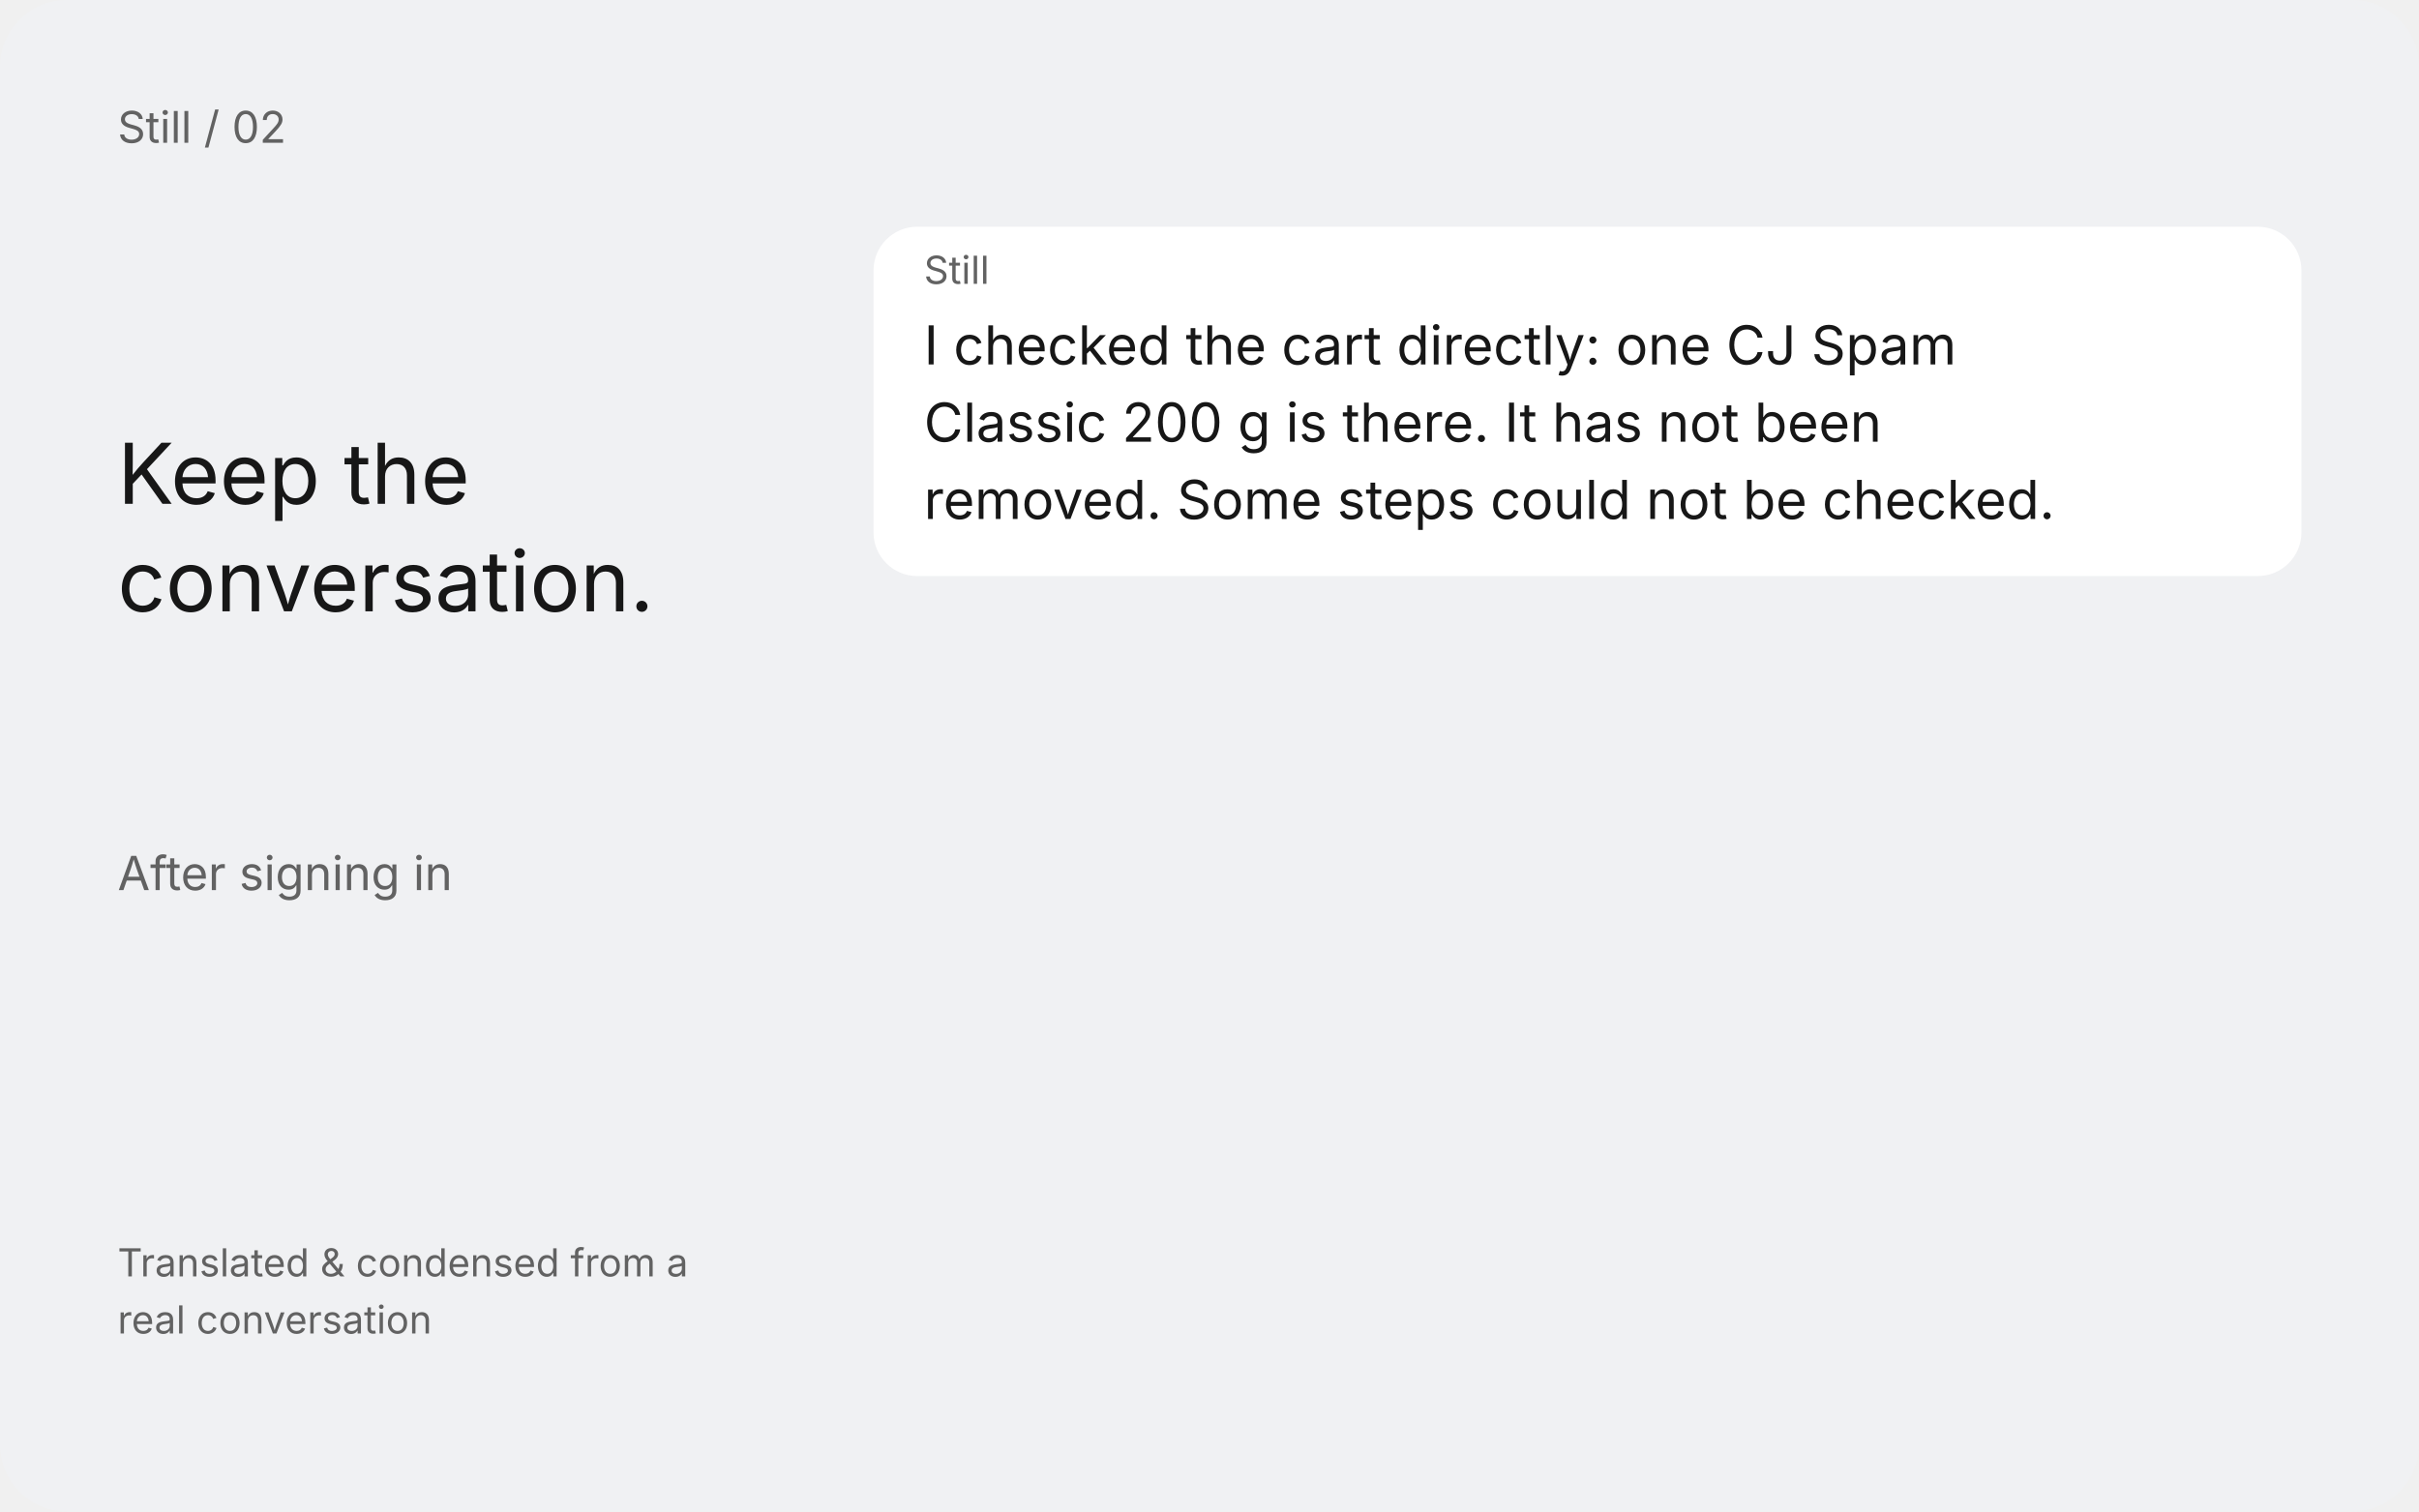
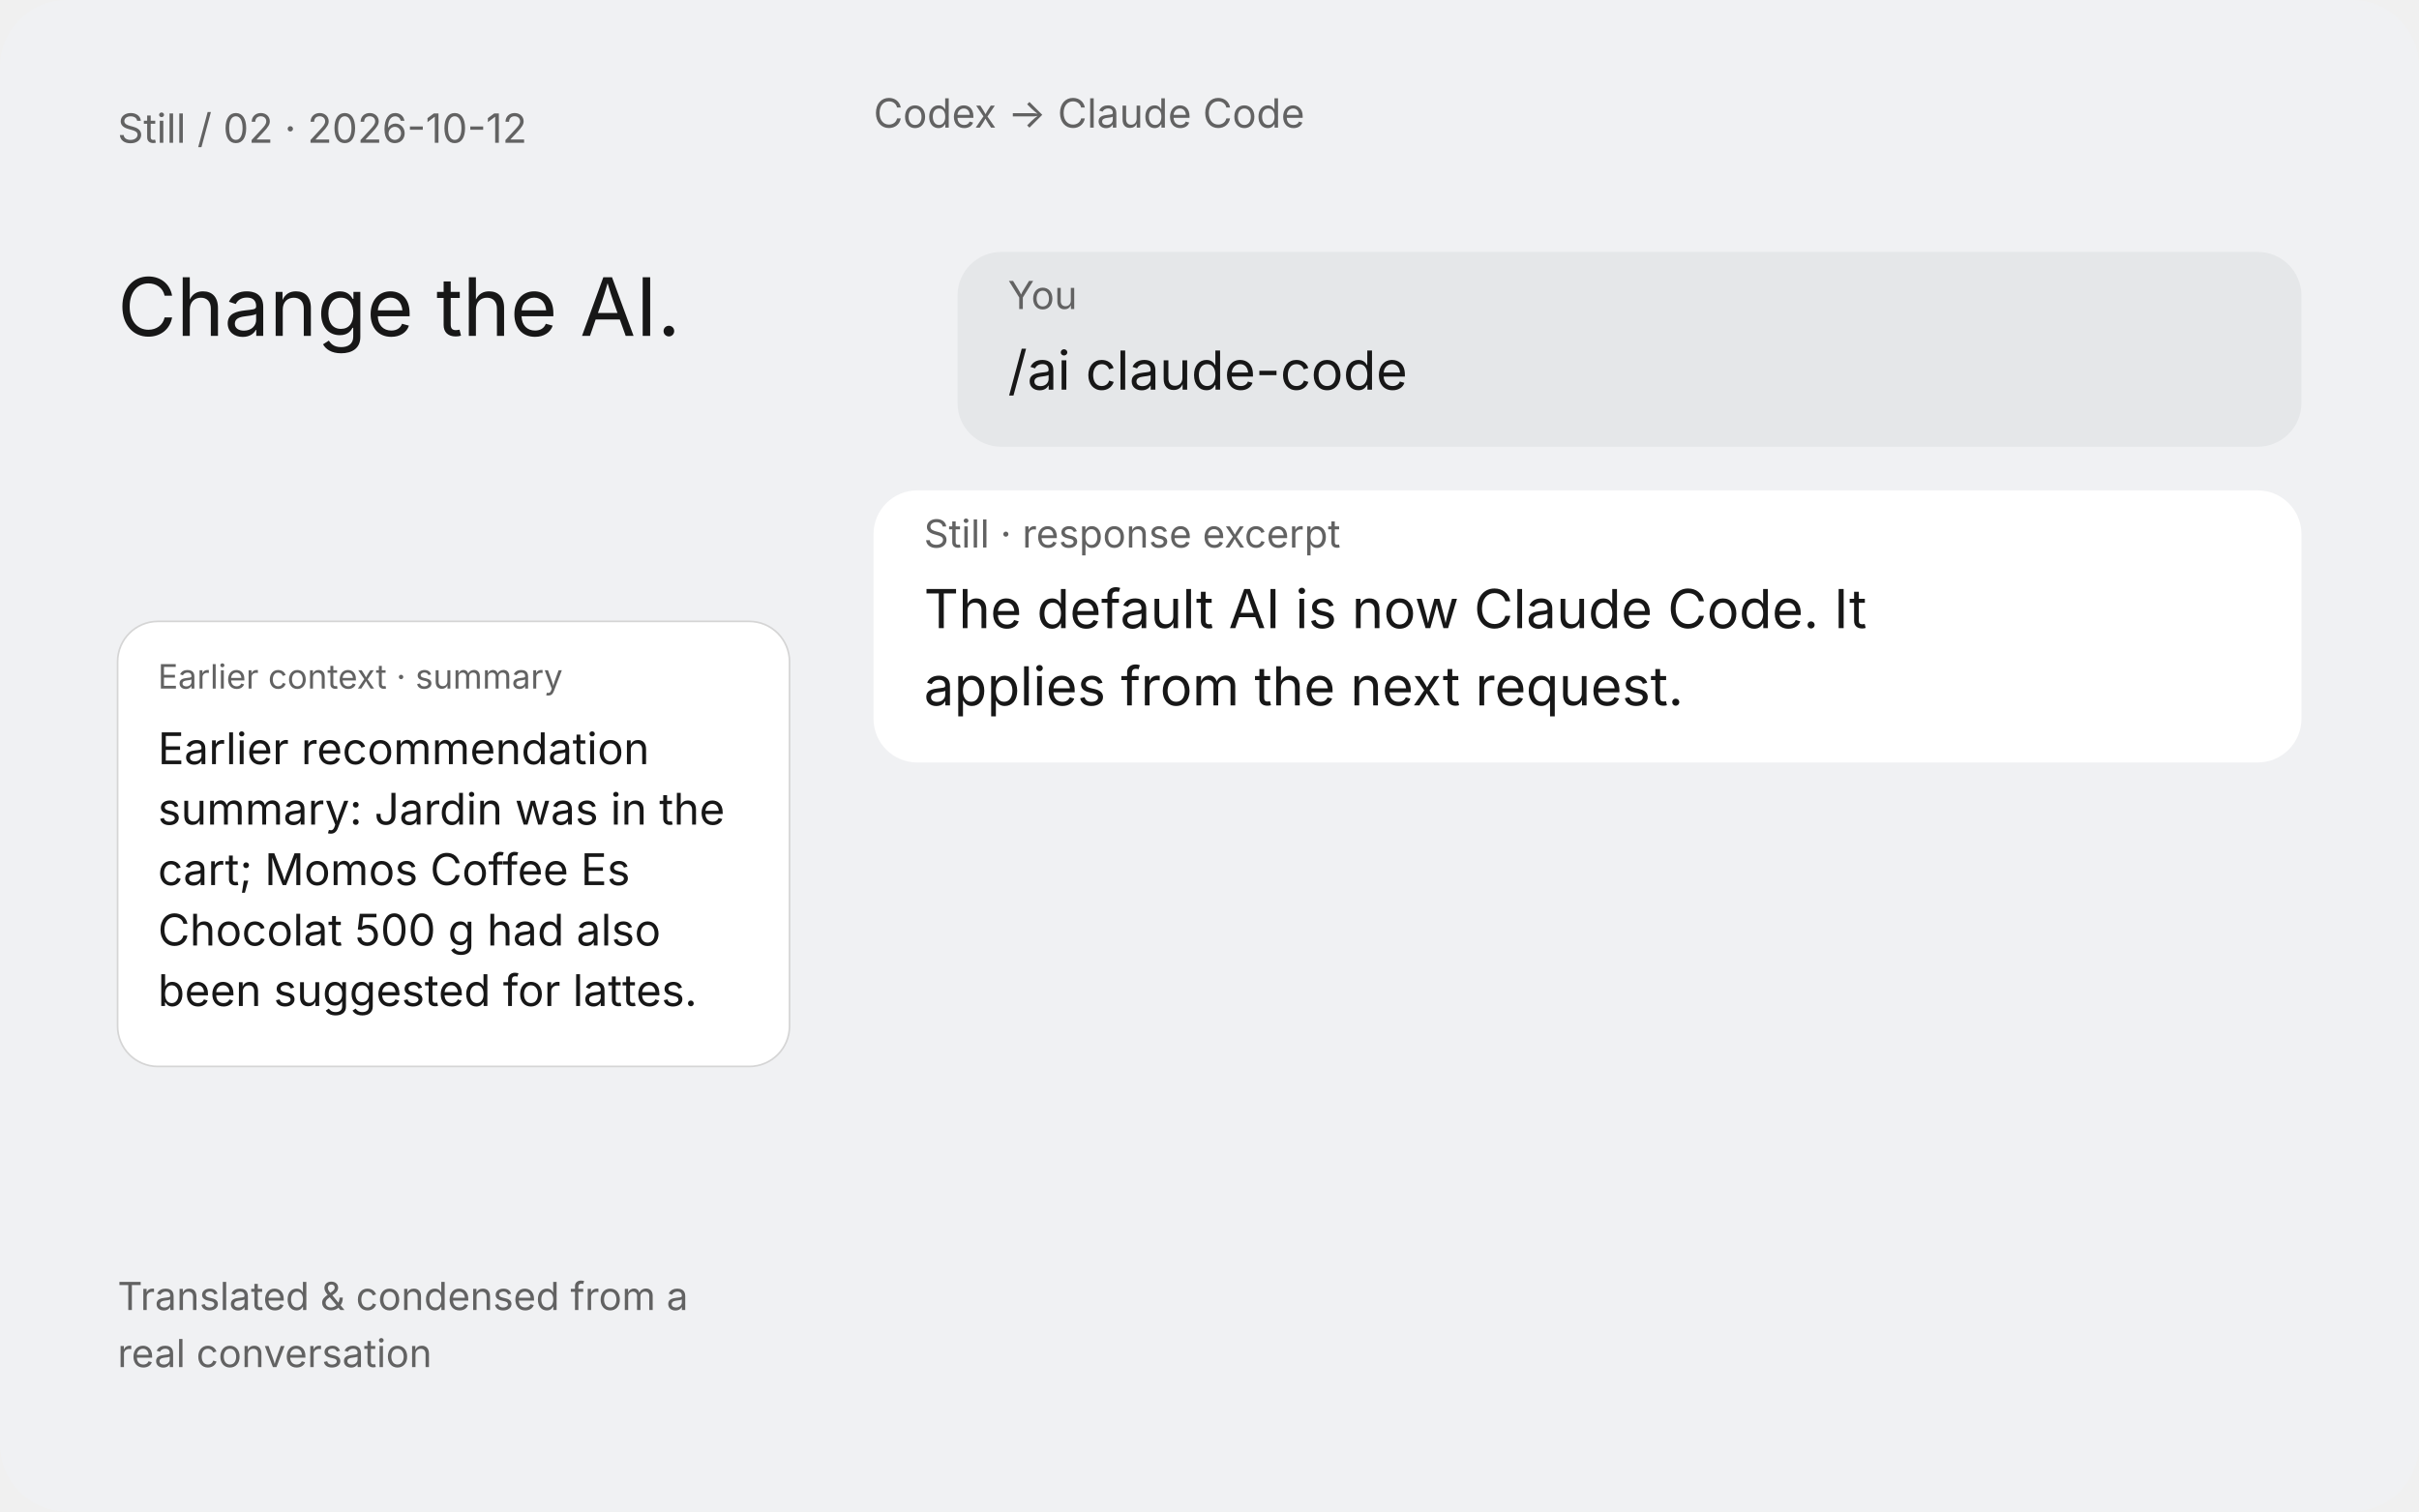
<svg xmlns="http://www.w3.org/2000/svg" width="1440" height="900" viewBox="0 0 1440 900" xml:lang="en">
  <rect width="1440" height="900" rx="40" fill="#f0f1f3" />
  <g font-family="system-ui, -apple-system, sans-serif">
-     <text x="70" y="85" font-size="26" fill="#626262">Still / 02</text>
-     <text x="70" y="300" font-size="50" fill="#171717">Keep the</text>
-     <text x="70" y="364" font-size="50" fill="#171717">conversation.</text>
-     <text x="70" y="530" font-size="28" fill="#626262">After signing in</text>
-     <text x="70" y="760" font-size="23" fill="#626262">Translated &amp; condensed from a</text>
-     <text x="70" y="794" font-size="23" fill="#626262">real conversation</text>
-     <rect x="520" y="135" width="850" height="208" rx="26" fill="#ffffff" />
-     <text x="550" y="169" font-size="23" fill="#626262">Still</text>
-     <text x="550" y="217" font-size="32" fill="#171717">I checked the cart directly: one CJ Spam</text>
-     <text x="550" y="263" font-size="32" fill="#171717">Classic 200 g is there. It has not been</text>
-     <text x="550" y="309" font-size="32" fill="#171717">removed. Some steps could not be checked.</text>
+     <text x="70" y="85" font-size="24" fill="#626262">Still / 02 · 2026-10-12</text>
+     <text x="70" y="200" font-size="48" fill="#171717">Change the AI.</text>
+     <text x="70" y="780" font-size="23" fill="#626262">Translated &amp; condensed from a</text>
+     <text x="70" y="814" font-size="23" fill="#626262">real conversation</text>
+     <rect x="70" y="370" width="400" height="265" rx="24" fill="#ffffff" stroke="#d5d5d5" />
+     <text x="94" y="410" font-size="20" fill="#626262">Earlier context · summary</text>
+     <text x="94" y="455" font-size="26" fill="#171717">Earlier recommendation</text>
+     <text x="94" y="491" font-size="26" fill="#171717">summary: Jardin was in the</text>
+     <text x="94" y="527" font-size="26" fill="#171717">cart; Momos Coffee Es</text>
+     <text x="94" y="563" font-size="26" fill="#171717">Chocolat 500 g had also</text>
+     <text x="94" y="599" font-size="26" fill="#171717">been suggested for lattes.</text>
+     <text x="520" y="76" font-size="24" fill="#626262">Codex → Claude Code</text>
+     <rect x="570" y="150" width="800" height="116" rx="26" fill="#e5e7e9" />
+     <text x="600" y="184" font-size="23" fill="#626262">You</text>
+     <text x="600" y="232" font-size="32" fill="#171717">/ai claude-code</text>
+     <rect x="520" y="292" width="850" height="162" rx="26" fill="#ffffff" />
+     <text x="550" y="326" font-size="23" fill="#626262">Still · response excerpt</text>
+     <text x="550" y="374" font-size="32" fill="#171717">The default AI is now Claude Code. It</text>
+     <text x="550" y="420" font-size="32" fill="#171717">applies from the next request.</text>
  </g>
</svg>
